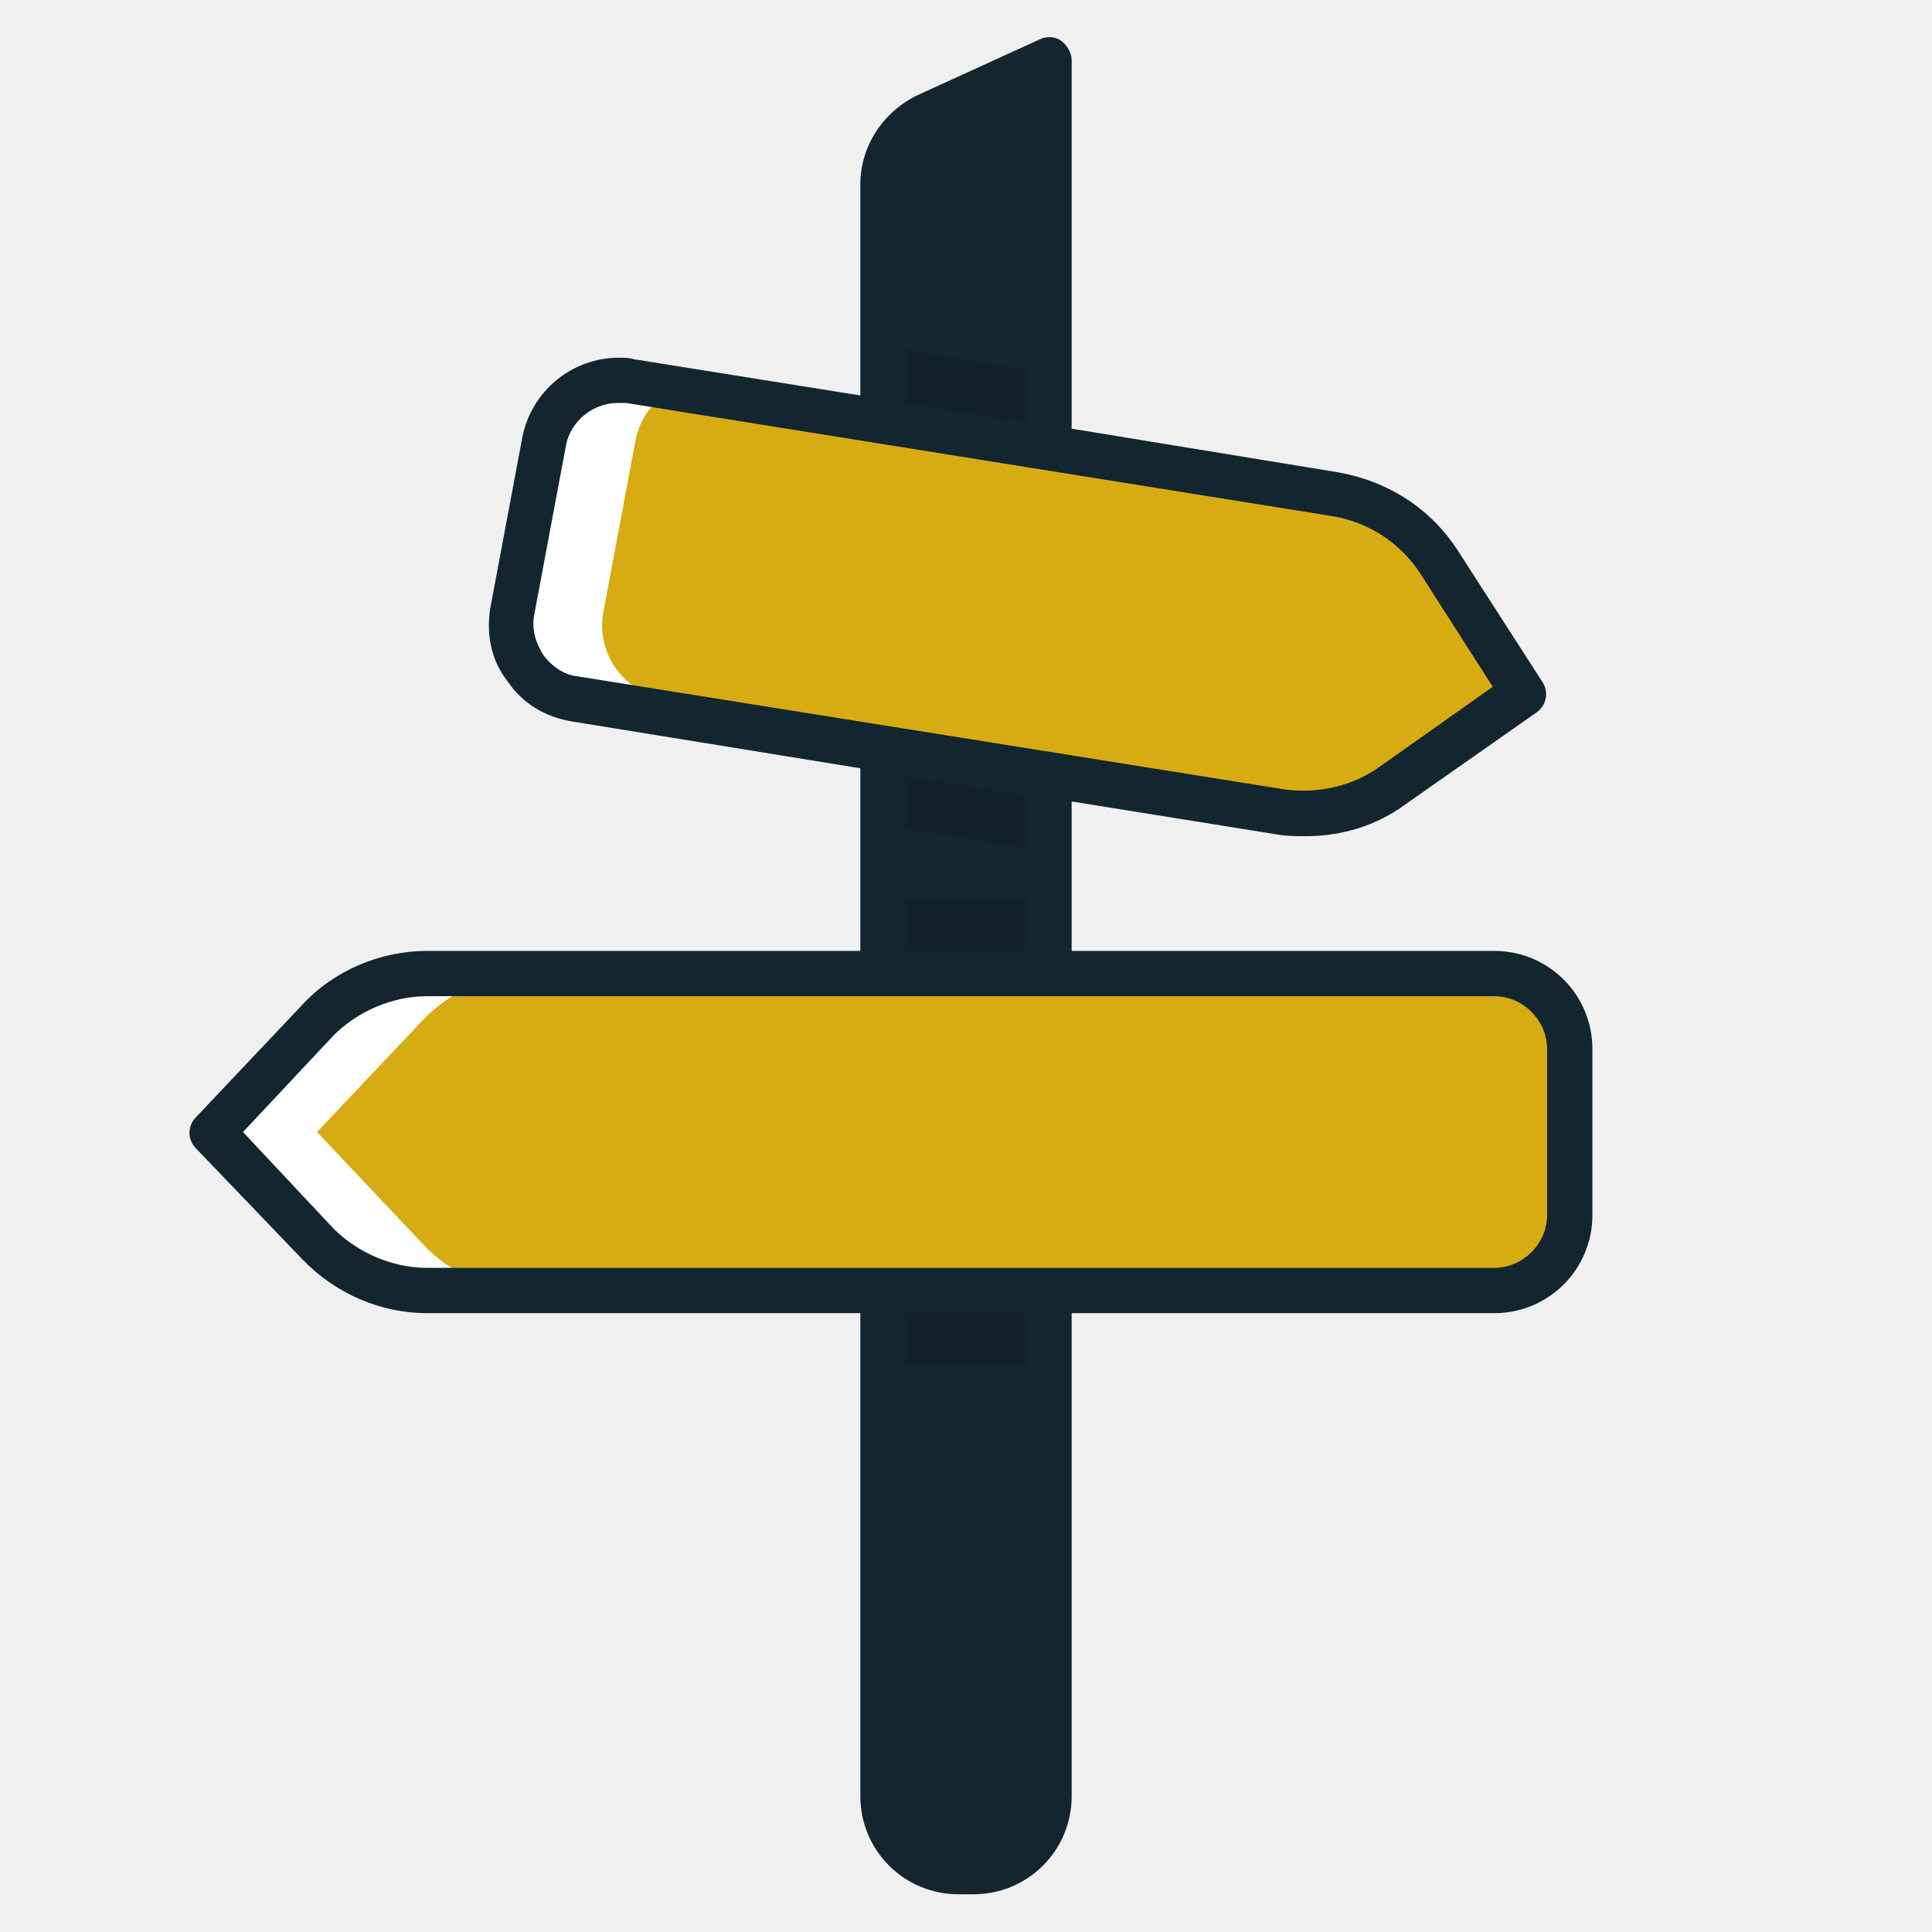
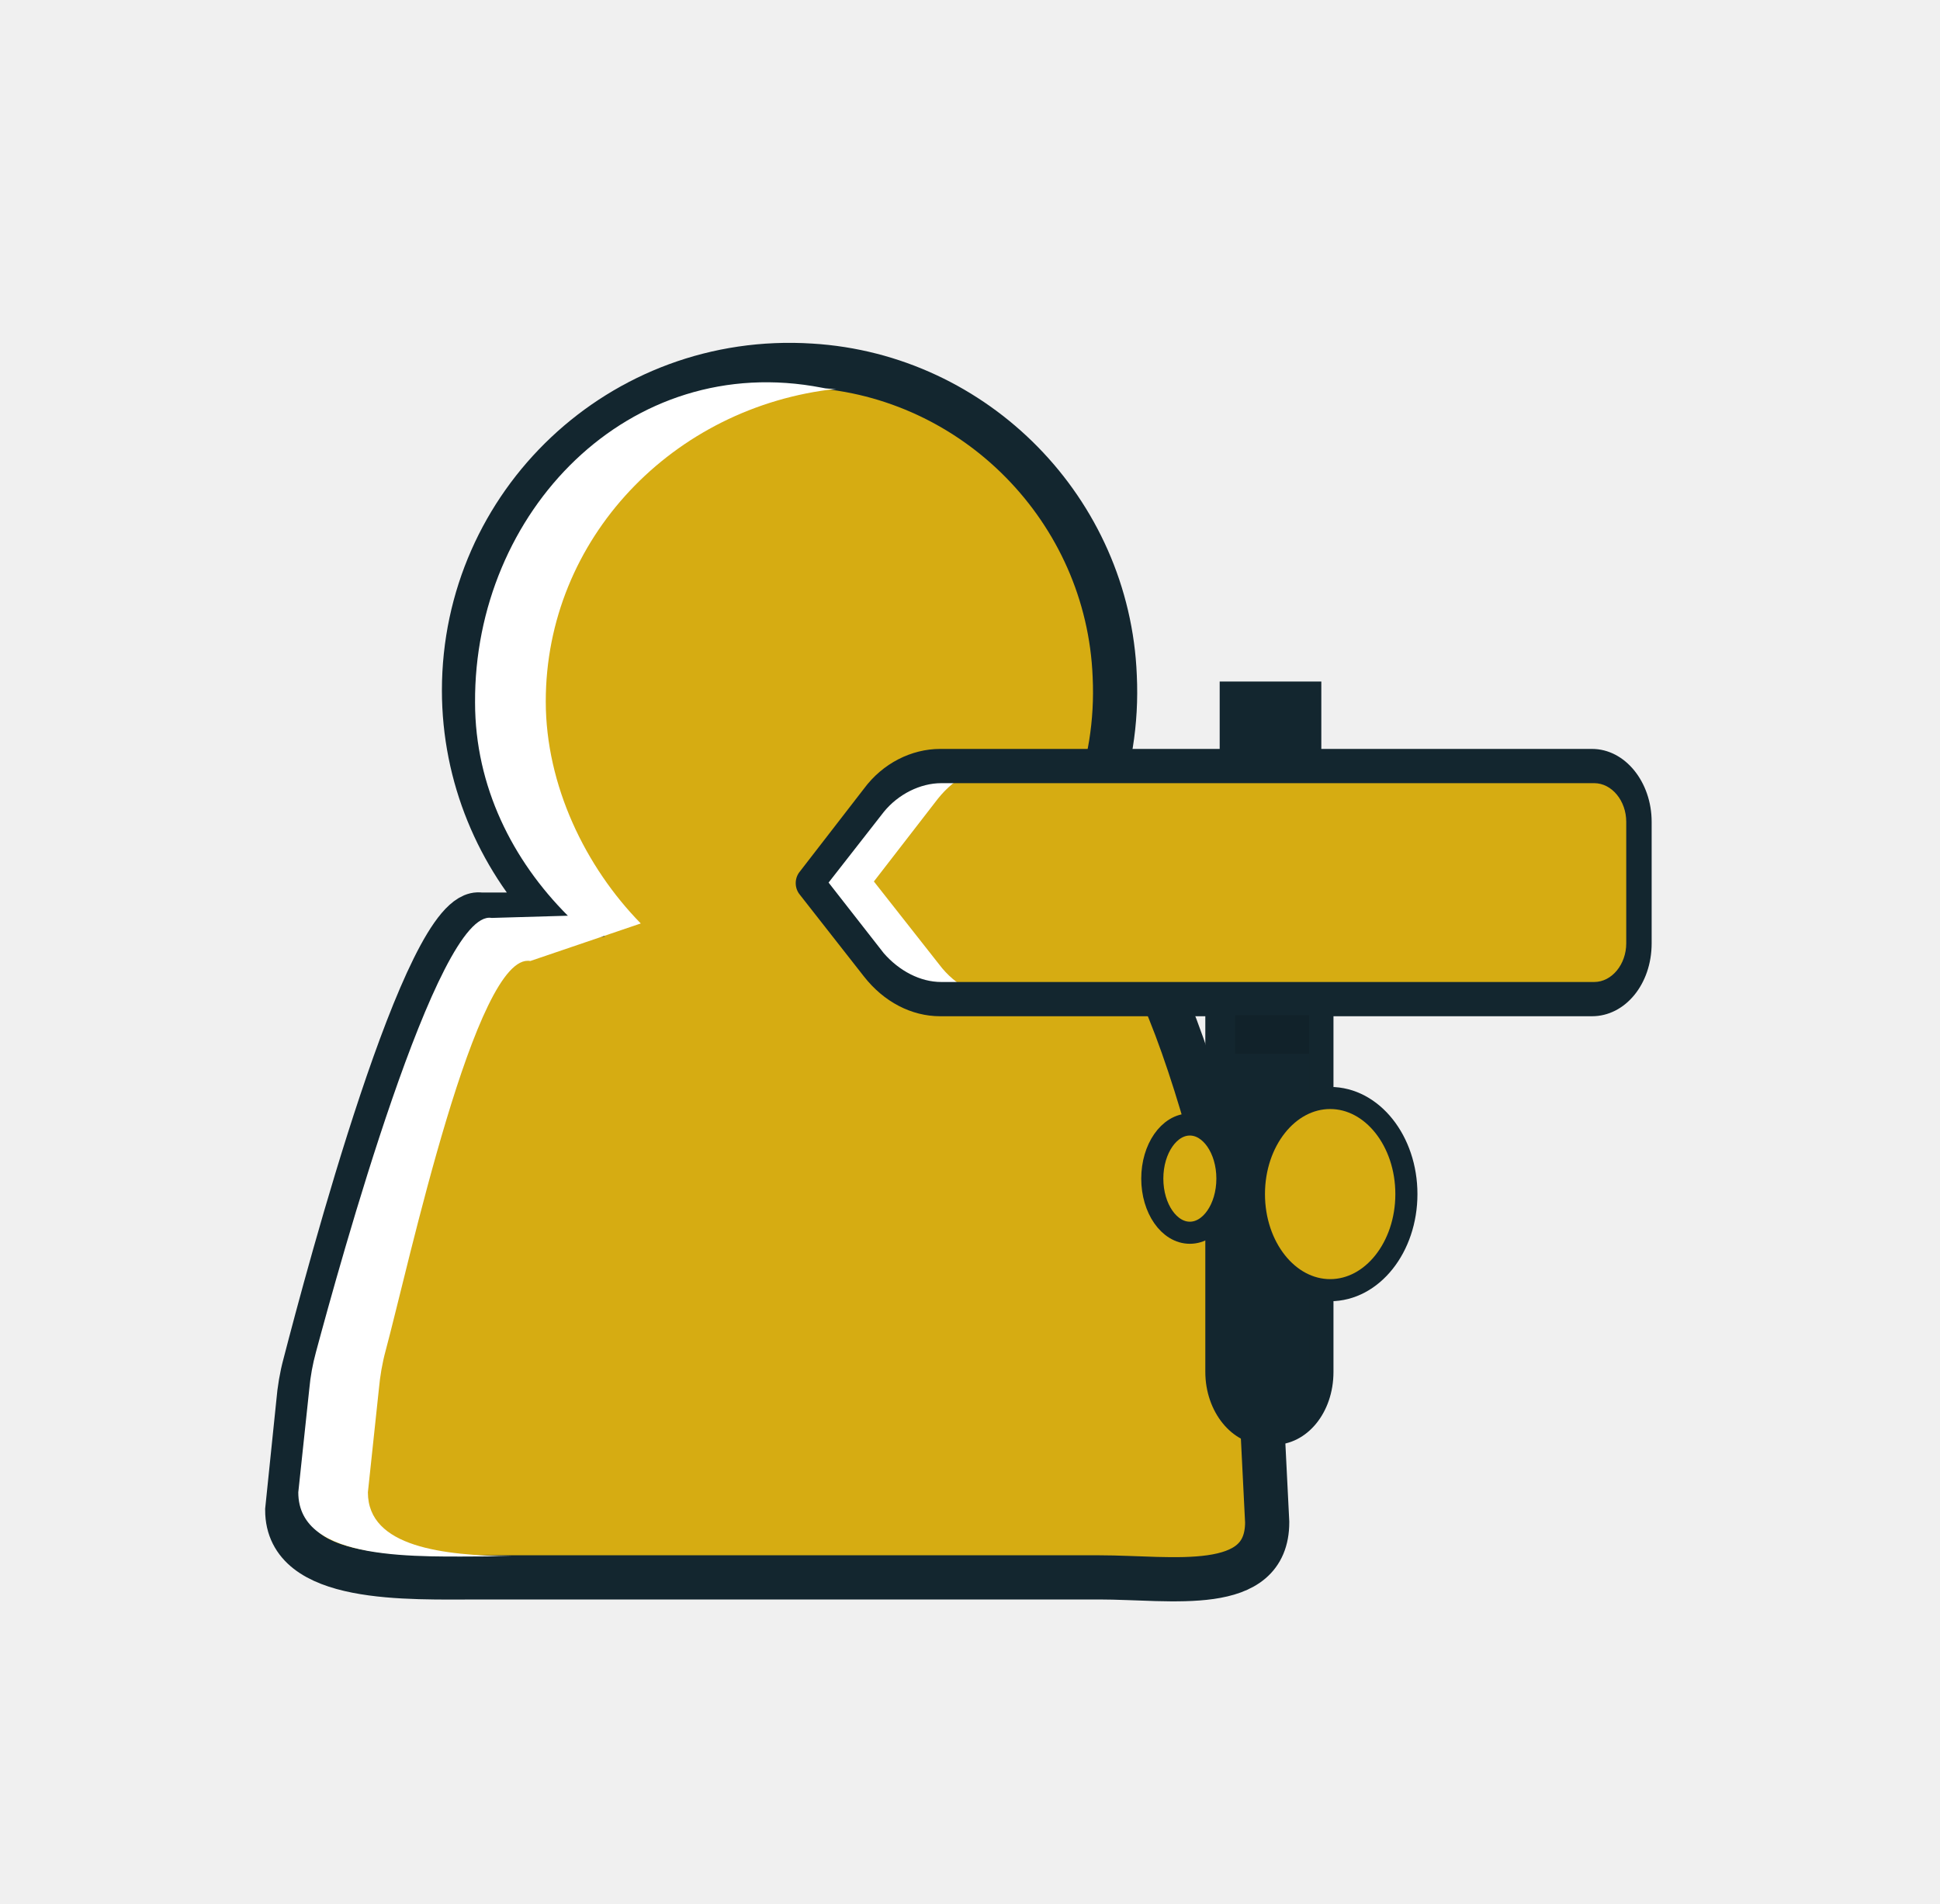
- <svg xmlns="http://www.w3.org/2000/svg" enable-background="new 0 0 128 128" id="Слой_1" version="1.1" viewBox="0 0 128 128" xml:space="preserve">
-   <line fill="#FFFFFF" x1="58.5" x2="58.5" y1="64.5" y2="49.6" />
-   <path d="M69.5,85.5V119c0,2.8-2.2,5-5,5h-1c-2.8,0-5-2.2-5-5V85.5" fill="#13262F" />
-   <line fill="#FFFFFF" x1="69.5" x2="69.5" y1="51.4" y2="64" />
-   <path d="M58.5,68V12.2c0-2,1.1-3.7,2.9-4.6L69.5,4v65.7" fill="#13262F" />
-   <polygon opacity="0.1" points="58.5,22.9 58.5,28 69.5,29.7 69.5,24.7 " />
-   <path d="M85,53.9l-46.9-7.5c-2.8-0.4-4.6-3.1-4.1-5.9l2.1-11.2c0.5-2.7,3-4.4,5.7-4l46.8,7.5  c2.8,0.5,5.3,2.1,6.8,4.5L101,46l-8.7,6.1C90.2,53.7,87.6,54.3,85,53.9z" fill="#D6AC12" />
-   <path d="M40,40.4l2.1-11.2c0.3-1.6,1.3-2.8,2.7-3.5l-3-0.5c-2.7-0.4-5.2,1.3-5.7,4L34,40.4c-0.5,2.8,1.3,5.4,4.1,5.9  L85,53.9c1.5,0.2,2.9,0.1,4.3-0.3l-45.2-7.3C41.3,45.9,39.4,43.2,40,40.4z" fill="#FFFFFF" />
-   <rect height="5" opacity="0.1" width="11" x="58.5" y="85.5" />
-   <rect height="4.5" opacity="0.1" width="11" x="58.5" y="59.5" />
-   <path d="M28.3,85.5H99c2.8,0,5-2.2,5-5v-11c0-2.8-2.2-5-5-5H28.3c-2.7,0-5.4,1.1-7.2,3.1L14,75l7,7.4  C22.9,84.4,25.6,85.5,28.3,85.5z" fill="#D6AC12" />
-   <path d="M21,75l7-7.4c1.9-2,4.5-3.1,7.2-3.1h-7c-2.7,0-5.4,1.1-7.2,3.1L14,75l7,7.4c1.9,2,4.5,3.1,7.2,3.1h7  c-2.7,0-5.4-1.1-7.2-3.1L21,75z" fill="#FFFFFF" />
-   <polygon opacity="0.1" points="58.5,54.7 69.5,56.4 69.5,51.4 58.5,49.6 " />
-   <path d="M20,83.4c2.2,2.3,5.2,3.6,8.3,3.6H57v32c0,3.6,2.9,6.5,6.5,6.5h1c3.6,0,6.5-2.9,6.5-6.5V87h28  c3.6,0,6.5-2.9,6.5-6.5v-11c0-3.6-2.9-6.5-6.5-6.5H71v-9.9l13.7,2.2c0.6,0.1,1.2,0.1,1.8,0.1c2.4,0,4.7-0.7,6.6-2.1l8.7-6.1  c0.7-0.5,0.8-1.4,0.4-2l-5.6-8.7c-1.8-2.8-4.6-4.6-7.9-5.2L71,28.4V4c0-0.5-0.3-1-0.7-1.3c-0.4-0.3-1-0.3-1.4-0.1l-8.1,3.7  C58.5,7.4,57,9.7,57,12.2v14l-15-2.4c-0.3-0.1-0.7-0.1-1-0.1c-3.1,0-5.8,2.2-6.4,5.3l-2.1,11.2c-0.3,1.7,0,3.5,1.1,4.9  c1,1.5,2.5,2.4,4.3,2.7L57,50.9V63H28.3c-3.1,0-6.2,1.3-8.3,3.6l-7,7.4c-0.6,0.6-0.6,1.5,0,2.1L20,83.4z M68,119  c0,1.9-1.6,3.5-3.5,3.5h-1c-1.9,0-3.5-1.6-3.5-3.5V87h8V119z M60,12.2c0-1.4,0.8-2.6,2.1-3.2L68,6.3V28l-8-1.3V12.2z M36,43.4  c-0.5-0.8-0.8-1.7-0.6-2.7l2.1-11.2c0.3-1.6,1.8-2.8,3.4-2.8c0.2,0,0.4,0,0.6,0l46.8,7.5c2.4,0.4,4.5,1.8,5.8,3.8l4.8,7.5l-7.5,5.3  c-1.8,1.3-4.1,1.8-6.3,1.5l-46.9-7.5C37.4,44.7,36.6,44.2,36,43.4z M60,51.4l8,1.3V63h-8V51.4z M22.1,68.6C23.7,67,26,66,28.3,66H99  c1.9,0,3.5,1.6,3.5,3.5v11c0,1.9-1.6,3.5-3.5,3.5H28.3c-2.3,0-4.6-1-6.2-2.6L16.1,75L22.1,68.6z" fill="#13262F" />
+ <svg xmlns="http://www.w3.org/2000/svg" version="1.1" id="Слой_1" x="0px" y="0px" viewBox="0 0 175.6 172.3" style="enable-background:new 0 0 175.6 172.3;" xml:space="preserve">
+   <style type="text/css">
+ 	.st0{fill:#D6AC12;stroke:#13262F;stroke-width:4;stroke-miterlimit:10;}
+ 	.st1{fill:#13262F;}
+ 	.st2{opacity:0.1;enable-background:new    ;}
+ 	.st3{fill:#D6AC12;}
+ 	.st4{fill:#FFFFFF;}
+ 	.st5{fill:#D6AC12;stroke:#13262F;stroke-width:2;stroke-miterlimit:10;}
+ </style>
+   <path class="st0" d="M99.5,82.8h-6.6c5.3-5.6,8.4-13.2,8-21.6C100.3,46.2,88.3,34,73.4,33.1C56.2,32,42,45.6,42,62.5  c0,7.8,3.1,15,8.1,20.3h-6.6c-4.9-0.9-13.8,32.6-15.9,40.7c-0.3,1.1-0.5,2.3-0.6,3.5l-1,9.7c0,6.6,10.9,6.1,17.5,6.1h56  c6.6,0,15.2,1.6,15.2-5l-0.6-12C114.2,119.2,106.1,82.8,99.5,82.8z" />
+   <path class="st1" d="M119.6,61.7v58.7c0,4.9-1.8,8.8-4.2,8.8h-0.8c-2.3,0-4.2-3.9-4.2-8.8V61.7" />
+   <rect x="110.5" y="90.4" class="st2" width="9.2" height="5" />
+   <path class="st3" d="M85.2,90.4h59.1c2.3,0,4.2-2.2,4.2-5V74.3c0-2.8-1.8-5-4.2-5H85.2c-2.3,0-4.5,1.1-6,3.1l-5.9,7.5l5.8,7.5  C80.7,89.3,83,90.4,85.2,90.4z" />
+   <path class="st4" d="M79.1,79.8l5.8-7.5c1.6-2,3.8-3.1,6-3.1h-5.8c-2.3,0-4.5,1.1-6,3.1l-5.8,7.5l5.8,7.5c1.6,2,3.8,3.1,6,3.1H91  c-2.3,0-4.5-1.1-6-3.1L79.1,79.8z" />
+   <path class="st1" d="M118.3,67.8L118.3,67.8L118.3,67.8c-1.5,0-3.1,0-4.7,0 M109.1,67.8h-24c-2.6,0-5.2,1.3-6.9,3.6l-5.8,7.5  c-0.5,0.6-0.5,1.5,0,2.1l5.8,7.4c1.8,2.3,4.3,3.6,6.9,3.6h24v32.2c0,3.6,2.4,6.6,5.4,6.6h0.8c3,0,5.4-2.9,5.4-6.6V92h23.4  c3,0,5.4-2.9,5.4-6.6V74.4c0-3.6-2.4-6.6-5.4-6.6h-23.4 M118.4,124.2c0,1.9-1.3,3.5-2.9,3.5h-0.8c-1.6,0-2.9-1.6-2.9-3.5V91.9h6.7  V124.2z M147.2,85.4c0,1.9-1.3,3.5-2.9,3.5H85.2c-1.9,0-3.8-1-5.2-2.6l-5-6.4l5-6.4c1.3-1.6,3.3-2.6,5.2-2.6h59.1  c1.6,0,2.9,1.6,2.9,3.5V85.4z" />
+   <ellipse class="st5" cx="107.7" cy="106.7" rx="3.4" ry="4.9" />
+   <ellipse class="st5" cx="120.4" cy="108.1" rx="6.9" ry="8.7" />
+   <g>
+     <path class="st4" d="M33.3,135.1l1-9.4c0.1-1.1,0.3-2.3,0.6-3.4c2.1-7.8,8.2-36.2,13.1-35.3l10-3.4c-5-5.1-8.6-12.5-8.6-20.1   c0-14.7,11.5-26.7,26.3-28.3c-0.4,0-0.9,0-1.3-0.1C56.9,31.7,42.9,46.4,43,63.6c0,7.6,3.4,14.3,8.4,19.3l-6.9,0.2   c-4.9-0.9-13.8,31.5-15.9,39.3c-0.3,1.1-0.5,2.2-0.6,3.3l-1,9.4c0,6.4,10.9,5.8,17.5,5.8h1.8C40.2,140.8,33.3,140.1,33.3,135.1z" />
+   </g>
</svg>
